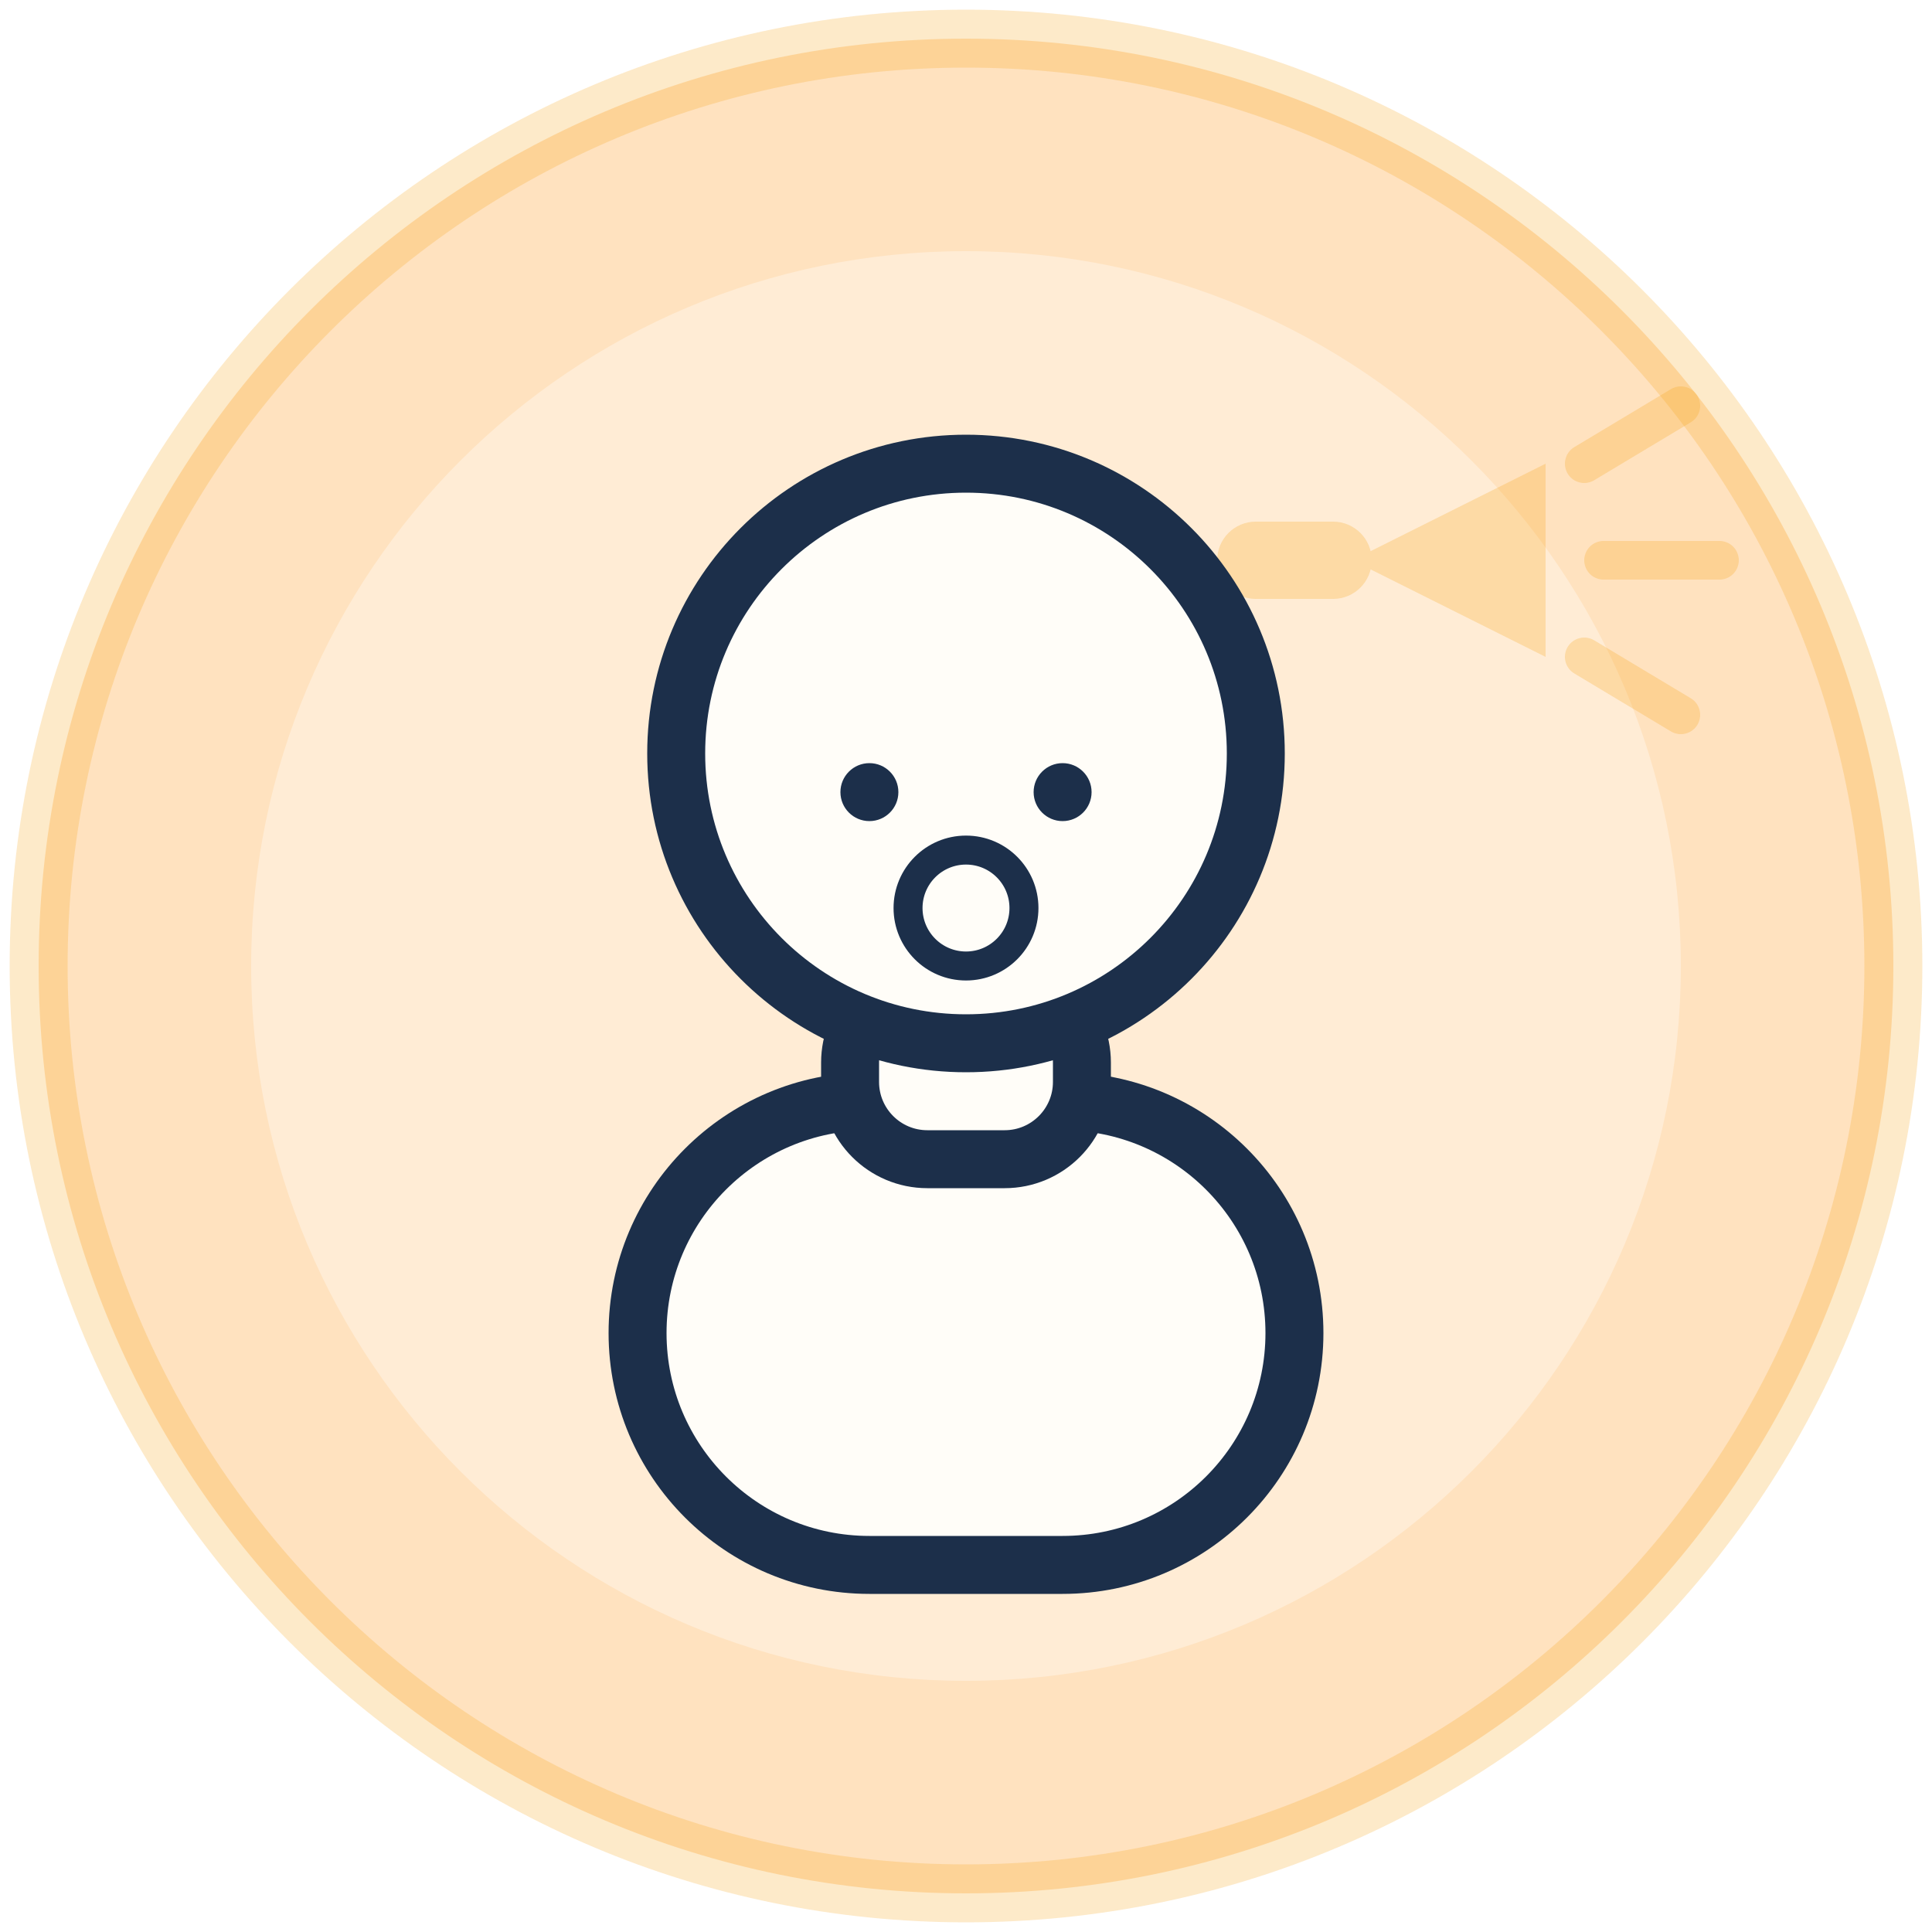
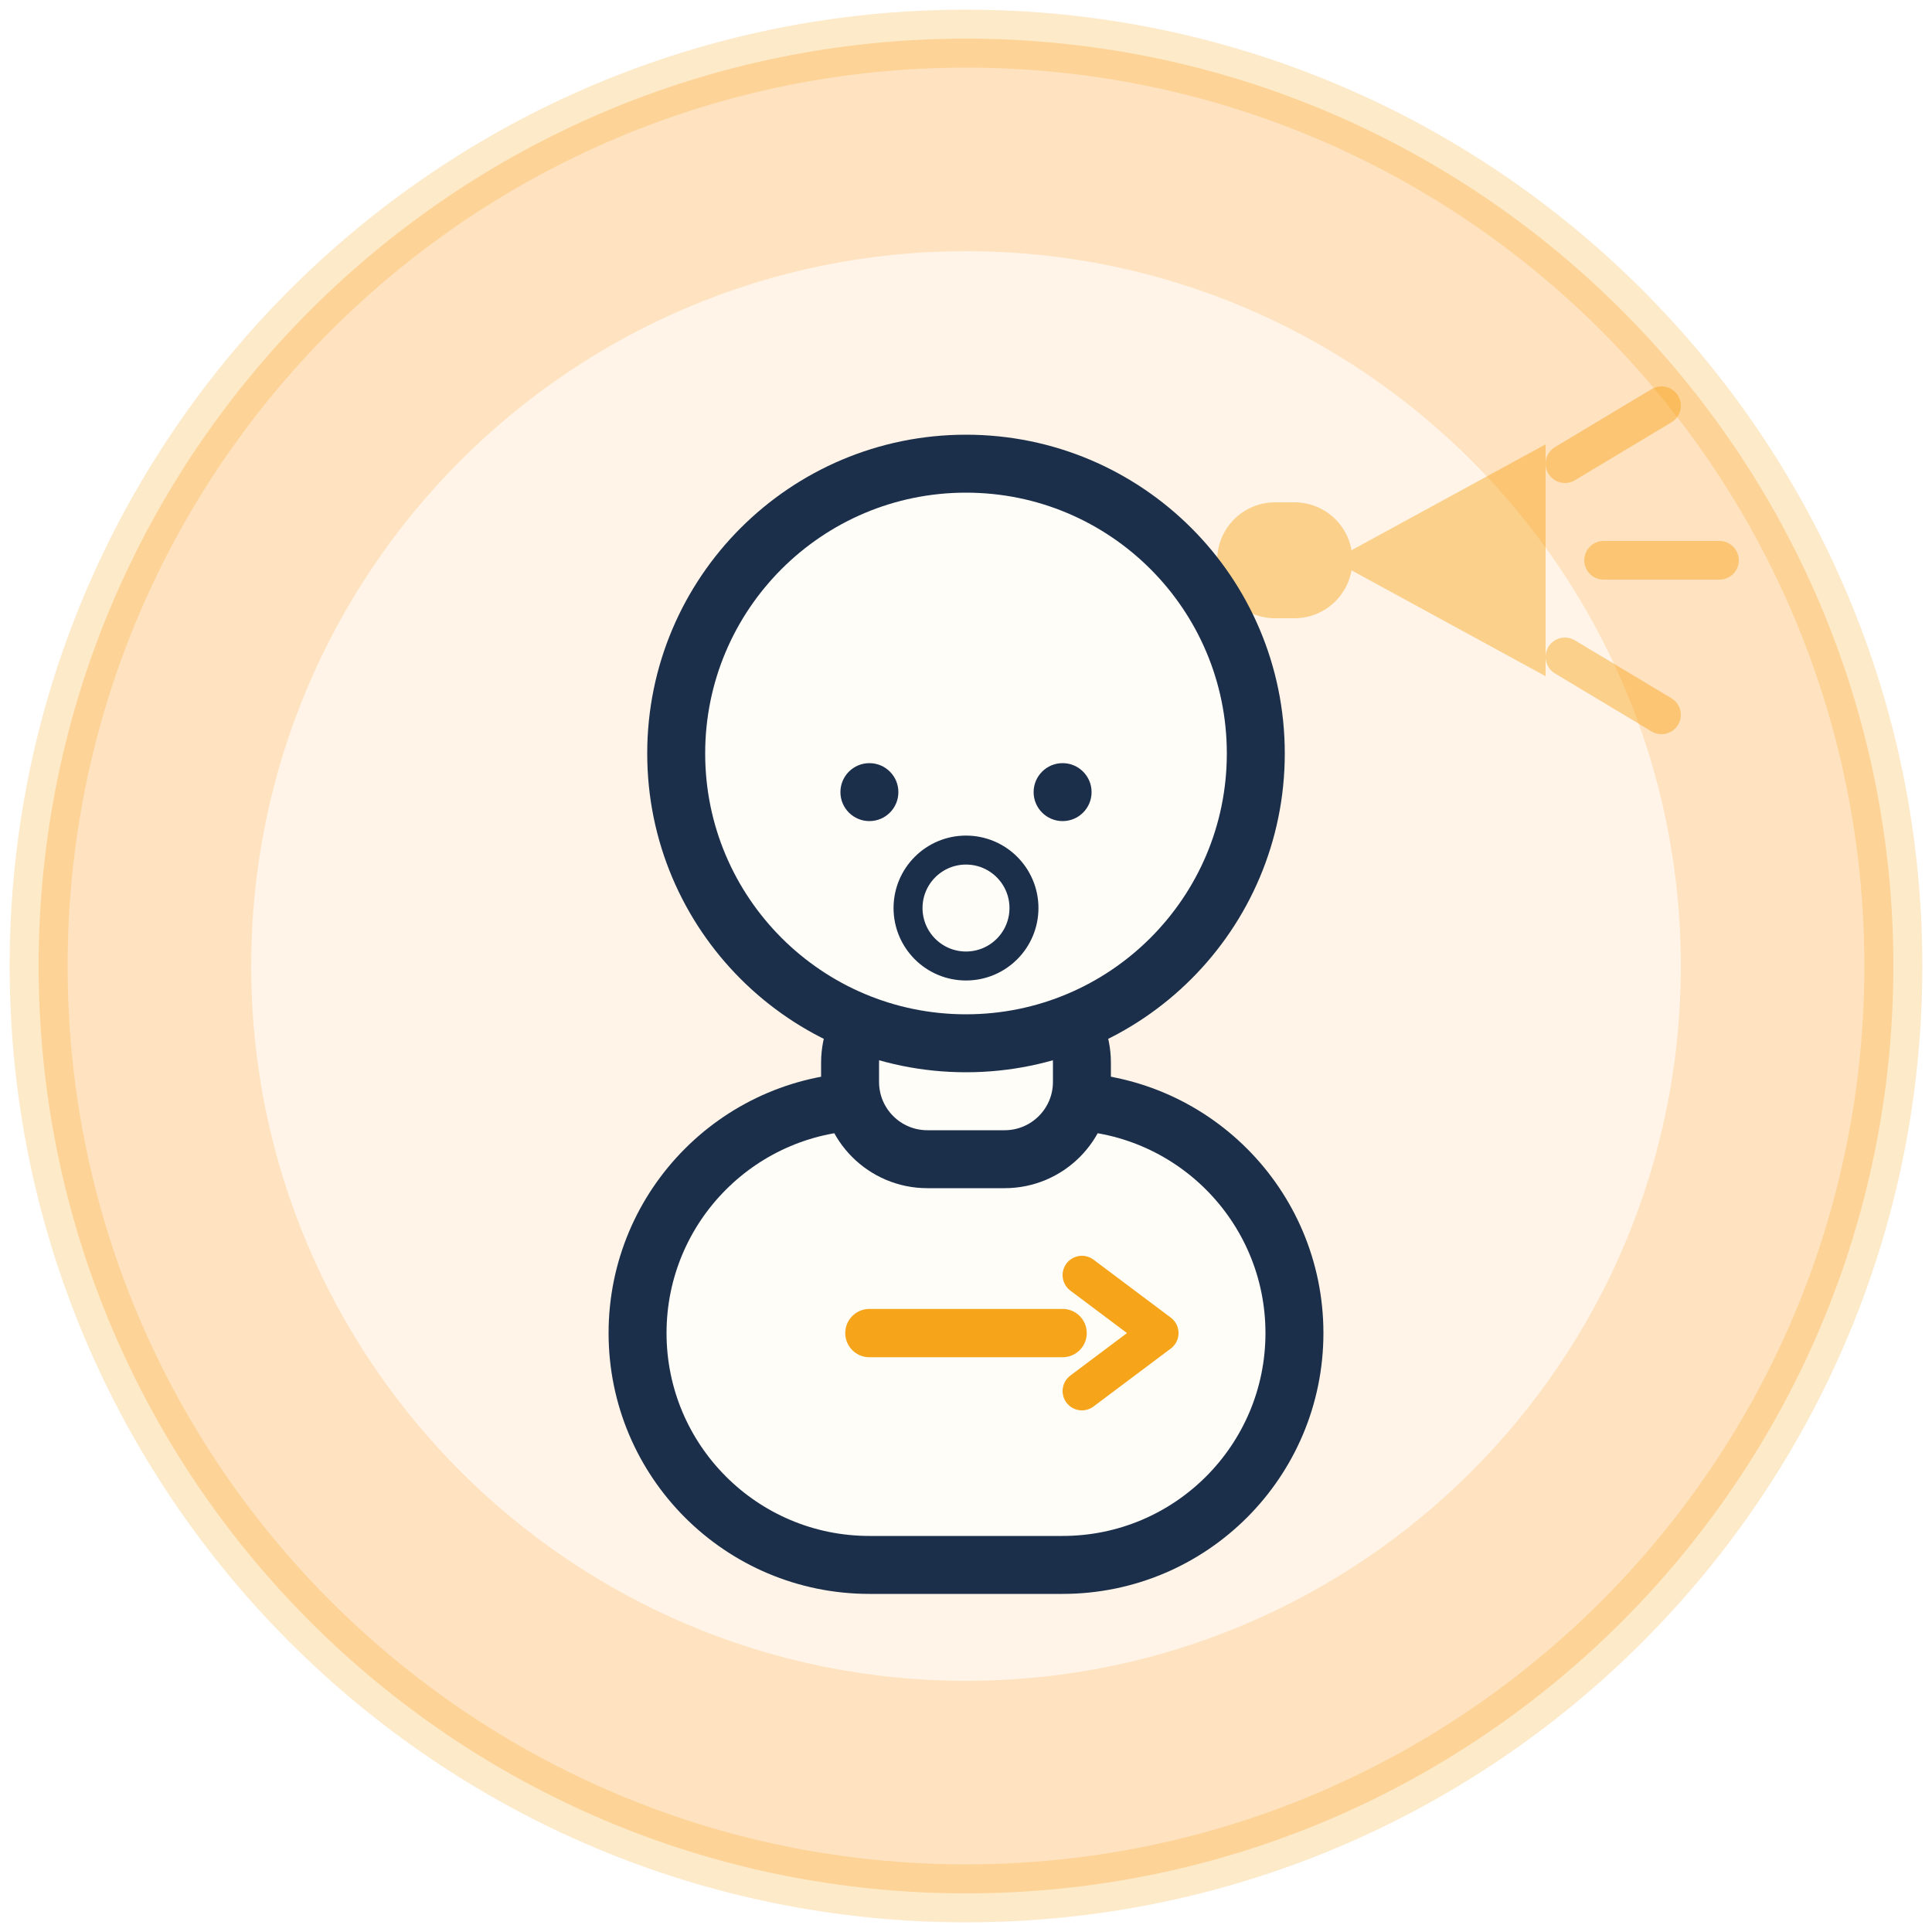
<svg xmlns="http://www.w3.org/2000/svg" viewBox="0 0 200 200">
  <circle cx="100" cy="100" r="96" fill="#FFE2BF" />
  <circle cx="100" cy="100" r="96" fill="none" stroke="#F59E0B" stroke-width="6" opacity="0.22" />
-   <circle cx="100" cy="100" r="74" fill="rgba(255,255,255,0.34)" />
-   <g opacity="0.24">
-     <path d="M140 58 l20-10 v20 z" fill="#F59E0B" />
-     <rect x="126" y="54" width="16" height="8" rx="4" fill="#F59E0B" />
-     <path d="M164 48 l10-6 M166 58 h12 M164 68 l10 6" stroke="#F59E0B" stroke-width="4" stroke-linecap="round" />
+   <circle cx="100" cy="100" r="74" fill="rgba(255,255,255,0.62)" />
+   <g opacity="0.42">
+     <path d="M138 58 l22-12 v24 z" fill="#F59E0B" />
+     <rect x="126" y="52" width="14" height="12" rx="6" fill="#F59E0B" />
+     <path d="M162 48 l10-6 M166 58 h12 M162 68 l10 6" stroke="#F59E0B" stroke-width="4" stroke-linecap="round" />
  </g>
  <g>
    <rect x="66" y="114" width="68" height="48" rx="24" fill="#FFFDF8" stroke="#1C2F4A" stroke-width="6" />
    <rect x="88" y="102" width="24" height="18" rx="8" fill="#FFFDF8" stroke="#1C2F4A" stroke-width="6" />
    <circle cx="100" cy="78" r="30" fill="#FFFDF8" stroke="#1C2F4A" stroke-width="6" />
    <circle cx="90" cy="82" r="3" fill="#1C2F4A" />
    <circle cx="110" cy="82" r="3" fill="#1C2F4A" />
    <circle cx="100" cy="94" r="6" fill="none" stroke="#1C2F4A" stroke-width="3" />
+     <g opacity="0.94">
+       <path d="M90 138 h20" stroke="#F59E0B" stroke-width="5" stroke-linecap="round" />
+       <path d="M112 132 l8 6 l-8 6" stroke="#F59E0B" stroke-width="4" stroke-linecap="round" stroke-linejoin="round" fill="none" />
+     </g>
  </g>
</svg>
